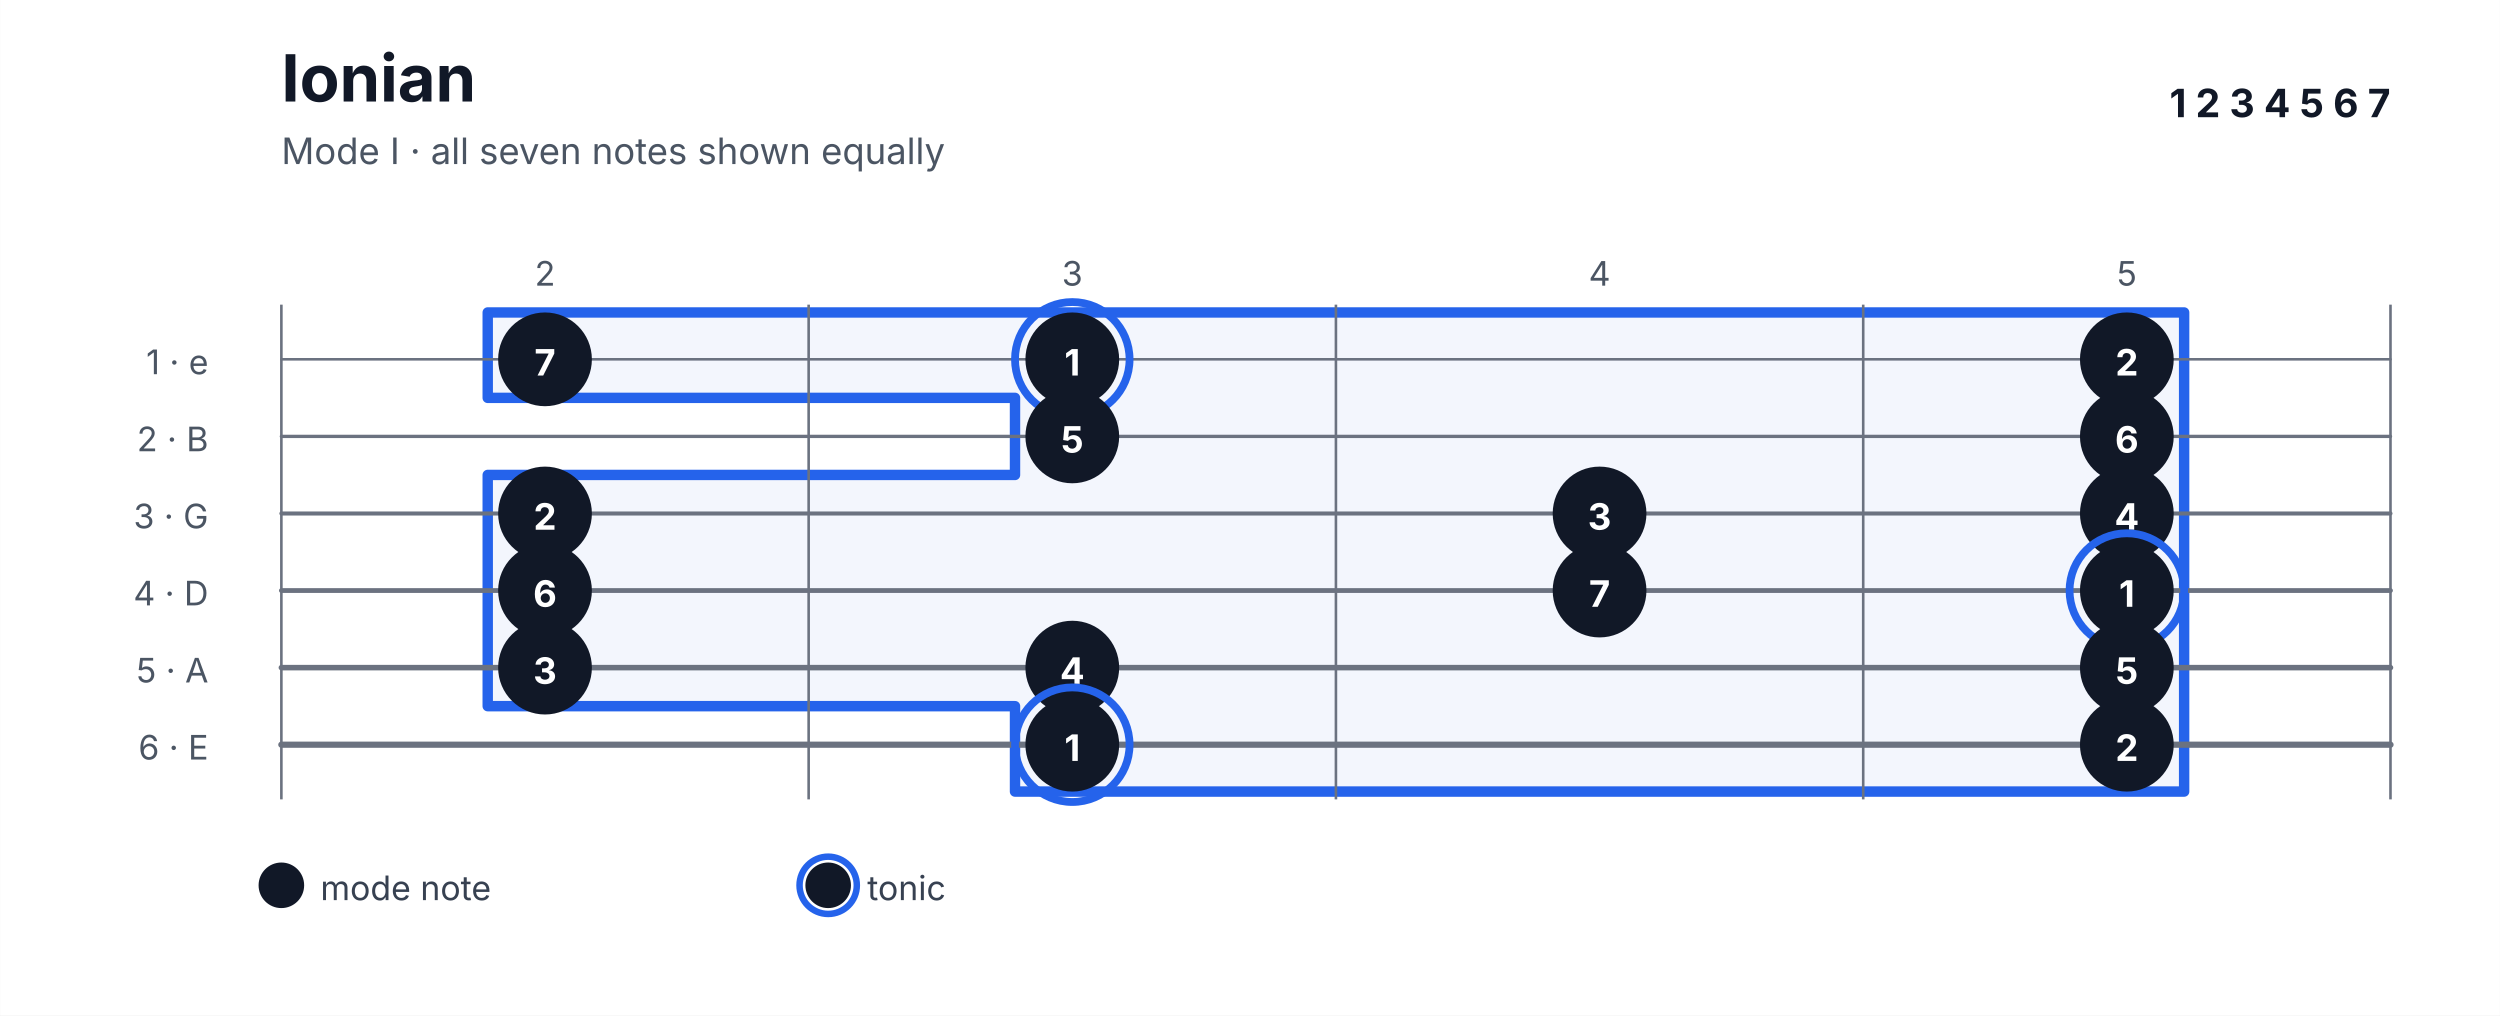
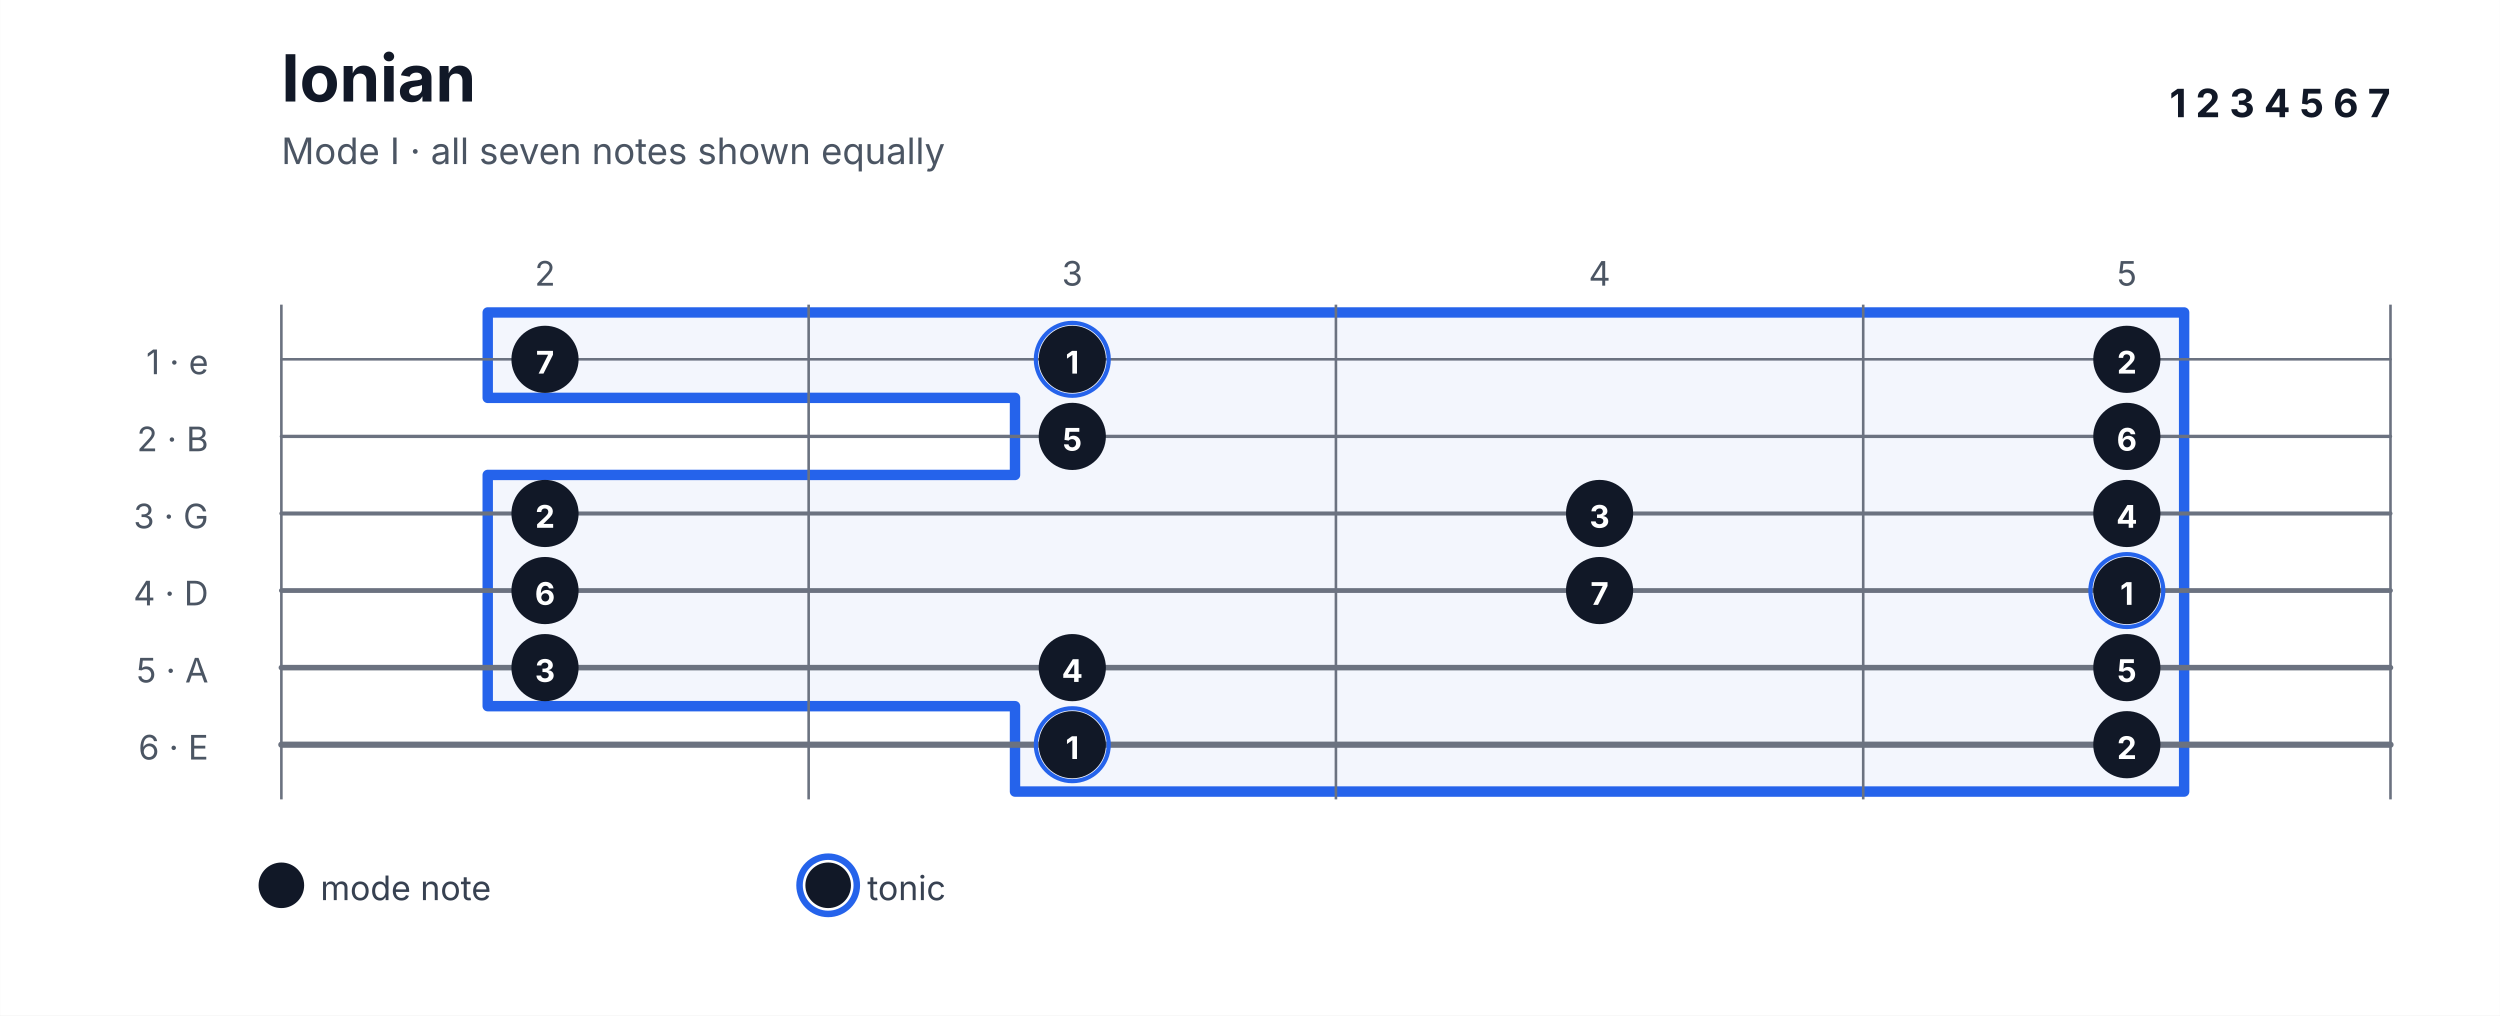
<svg xmlns="http://www.w3.org/2000/svg" width="10in" height="4.062in" viewBox="0 0 960 390" role="img" aria-labelledby="g-ionian-full-title g-ionian-full-desc" data-mode-id="g-ionian" data-view="full" data-overlay="none">
  <style>
        svg{background:#fff;color:#111827;font-family:Inter,Segoe UI,Arial,sans-serif;text-rendering:geometricPrecision}
        text{fill:#111827}
        .diagram-title{font-size:25px;font-weight:700}.subtitle{font-size:14px;fill:#4b5563}.formula{font-size:15px;font-weight:650;text-anchor:end}
        .fret,.string{stroke:#6b7280;vector-effect:non-scaling-stroke}.fret{stroke-width:1px}.string{stroke-linecap:round}
        .fret-label,.string-label{font-size:13px;fill:#4b5563;text-anchor:middle;dominant-baseline:middle}
        .string-label{text-anchor:end}.position-outline{fill-opacity:.055;stroke-width:4;stroke-linejoin:round;vector-effect:non-scaling-stroke}
-         .marker-disc{stroke:#111827;stroke-width:2;vector-effect:non-scaling-stroke}.core .marker-disc,.equal .marker-disc{fill:#111827}.optional .marker-disc{fill:#fff}
-         .marker-label{font-size:14px;font-weight:700;text-anchor:middle;dominant-baseline:middle;pointer-events:none}.core .marker-label,.equal .marker-label{fill:#fff}.optional .marker-label{fill:#111827}
-         .overlay-highlight .marker-disc{stroke:#b45309;stroke-width:5}
-         .tonic-ring{fill:none;stroke-width:3;vector-effect:non-scaling-stroke}
+         .marker-disc{stroke:#111827;stroke-width:1.8;vector-effect:non-scaling-stroke}.core .marker-disc,.equal .marker-disc{fill:#111827}.optional .marker-disc{fill:#fff}
+         .marker-label{font-size:12px;font-weight:700;text-anchor:middle;dominant-baseline:middle;pointer-events:none}.core .marker-label,.equal .marker-label{fill:#fff}.optional .marker-label{fill:#111827}
+         .overlay-highlight .marker-disc{stroke:#b45309;stroke-width:4}
+         .tonic-ring{fill:none;stroke-width:1.6;vector-effect:non-scaling-stroke}
        .legend-core,.legend-equal{fill:#111827;stroke:#111827;stroke-width:1.5}.legend-optional{fill:#fff;stroke:#111827;stroke-width:1.8}.legend-tonic{fill:none;stroke-width:2.5}.legend-overlay{fill:#111827;stroke:#b45309;stroke-width:4}
        .legend-text{font-size:13px;fill:#374151;dominant-baseline:middle}.overlay-caption{font-size:13px;font-weight:650;fill:#92400e}
      </style>
  <rect width="960" height="390" fill="#fff" />
  <text class="diagram-title" x="108" y="39">Ionian</text>
  <text class="subtitle" x="108" y="63">Mode I · all seven notes shown equally</text>
  <text class="formula" x="918" y="45">1  2  3  4  5  6  7</text>
  <path class="position-outline" style="fill:#2563eb;stroke:#2563eb" d="M 187.25 120 L 838.75 120 L 838.75 152.8 L 838.75 152.8 L 838.75 182.4 L 838.75 182.4 L 838.75 212 L 838.75 212 L 838.75 241.6 L 838.75 241.6 L 838.75 271.2 L 838.75 271.2 L 838.75 304 L 389.75 304 L 389.75 271.2 L 187.25 271.2 L 187.25 241.6 L 187.25 241.6 L 187.25 212 L 187.25 212 L 187.25 182.4 L 389.75 182.4 L 389.75 152.8 L 187.25 152.8 Z" />
  <line class="fret" x1="108" y1="117" x2="108" y2="307" />
  <line class="fret" x1="310.5" y1="117" x2="310.5" y2="307" />
  <line class="fret" x1="513" y1="117" x2="513" y2="307" />
  <line class="fret" x1="715.5" y1="117" x2="715.5" y2="307" />
  <line class="fret" x1="918" y1="117" x2="918" y2="307" />
  <line class="string" style="stroke-width:1.00px" x1="108" y1="138" x2="918" y2="138" />
  <text class="string-label" x="80" y="139">1 · e</text>
  <line class="string" style="stroke-width:1.28px" x1="108" y1="167.6" x2="918" y2="167.6" />
  <text class="string-label" x="80" y="168.6">2 · B</text>
  <line class="string" style="stroke-width:1.56px" x1="108" y1="197.2" x2="918" y2="197.2" />
  <text class="string-label" x="80" y="198.2">3 · G</text>
  <line class="string" style="stroke-width:1.84px" x1="108" y1="226.8" x2="918" y2="226.8" />
  <text class="string-label" x="80" y="227.8">4 · D</text>
  <line class="string" style="stroke-width:2.12px" x1="108" y1="256.4" x2="918" y2="256.4" />
  <text class="string-label" x="80" y="257.4">5 · A</text>
  <line class="string" style="stroke-width:2.40px" x1="108" y1="286" x2="918" y2="286" />
  <text class="string-label" x="80" y="287">6 · E</text>
  <text class="fret-label" x="209.25" y="105">2</text>
  <text class="fret-label" x="411.75" y="105">3</text>
  <text class="fret-label" x="614.25" y="105">4</text>
  <text class="fret-label" x="816.75" y="105">5</text>
  <g class="marker equal" transform="translate(209.25 138)">
-     <circle class="marker-disc" r="17" />
+     <circle class="marker-disc" r="12" />
    <text class="marker-label" x="0" y="1">7</text>
  </g>
  <g class="marker equal tonic" transform="translate(411.75 138)">
-     <circle class="tonic-ring" style="stroke:#2563eb" r="22" />
-     <circle class="marker-disc" r="17" />
+     <circle class="tonic-ring" style="stroke:#2563eb" r="14" />
+     <circle class="marker-disc" r="12" />
    <text class="marker-label" x="0" y="1">1</text>
  </g>
  <g class="marker equal" transform="translate(816.75 138)">
-     <circle class="marker-disc" r="17" />
+     <circle class="marker-disc" r="12" />
    <text class="marker-label" x="0" y="1">2</text>
  </g>
  <g class="marker equal" transform="translate(411.75 167.6)">
-     <circle class="marker-disc" r="17" />
+     <circle class="marker-disc" r="12" />
    <text class="marker-label" x="0" y="1">5</text>
  </g>
  <g class="marker equal" transform="translate(816.75 167.6)">
-     <circle class="marker-disc" r="17" />
+     <circle class="marker-disc" r="12" />
    <text class="marker-label" x="0" y="1">6</text>
  </g>
  <g class="marker equal" transform="translate(209.25 197.2)">
-     <circle class="marker-disc" r="17" />
+     <circle class="marker-disc" r="12" />
    <text class="marker-label" x="0" y="1">2</text>
  </g>
  <g class="marker equal" transform="translate(614.25 197.2)">
-     <circle class="marker-disc" r="17" />
+     <circle class="marker-disc" r="12" />
    <text class="marker-label" x="0" y="1">3</text>
  </g>
  <g class="marker equal" transform="translate(816.75 197.2)">
-     <circle class="marker-disc" r="17" />
+     <circle class="marker-disc" r="12" />
    <text class="marker-label" x="0" y="1">4</text>
  </g>
  <g class="marker equal" transform="translate(209.25 226.8)">
-     <circle class="marker-disc" r="17" />
+     <circle class="marker-disc" r="12" />
    <text class="marker-label" x="0" y="1">6</text>
  </g>
  <g class="marker equal" transform="translate(614.25 226.8)">
-     <circle class="marker-disc" r="17" />
+     <circle class="marker-disc" r="12" />
    <text class="marker-label" x="0" y="1">7</text>
  </g>
  <g class="marker equal tonic" transform="translate(816.75 226.8)">
-     <circle class="tonic-ring" style="stroke:#2563eb" r="22" />
-     <circle class="marker-disc" r="17" />
+     <circle class="tonic-ring" style="stroke:#2563eb" r="14" />
+     <circle class="marker-disc" r="12" />
    <text class="marker-label" x="0" y="1">1</text>
  </g>
  <g class="marker equal" transform="translate(209.25 256.4)">
-     <circle class="marker-disc" r="17" />
+     <circle class="marker-disc" r="12" />
    <text class="marker-label" x="0" y="1">3</text>
  </g>
  <g class="marker equal" transform="translate(411.75 256.4)">
-     <circle class="marker-disc" r="17" />
+     <circle class="marker-disc" r="12" />
    <text class="marker-label" x="0" y="1">4</text>
  </g>
  <g class="marker equal" transform="translate(816.75 256.4)">
-     <circle class="marker-disc" r="17" />
+     <circle class="marker-disc" r="12" />
    <text class="marker-label" x="0" y="1">5</text>
  </g>
  <g class="marker equal tonic" transform="translate(411.75 286)">
-     <circle class="tonic-ring" style="stroke:#2563eb" r="22" />
-     <circle class="marker-disc" r="17" />
+     <circle class="tonic-ring" style="stroke:#2563eb" r="14" />
+     <circle class="marker-disc" r="12" />
    <text class="marker-label" x="0" y="1">1</text>
  </g>
  <g class="marker equal" transform="translate(816.75 286)">
-     <circle class="marker-disc" r="17" />
+     <circle class="marker-disc" r="12" />
    <text class="marker-label" x="0" y="1">2</text>
  </g>
  <g transform="translate(108 340)">
    <g transform="translate(0 0)">
      <circle class="legend-equal" cx="0" cy="0" r="8" />
      <text class="legend-text" x="15" y="1">mode note</text>
    </g>
    <g transform="translate(210 0)">
      <circle class="legend-tonic" style="stroke:#2563eb" cx="0" cy="0" r="11" />
      <circle class="legend-core" cx="0" cy="0" r="8" />
      <text class="legend-text" x="15" y="1">tonic</text>
    </g>
  </g>
</svg>
